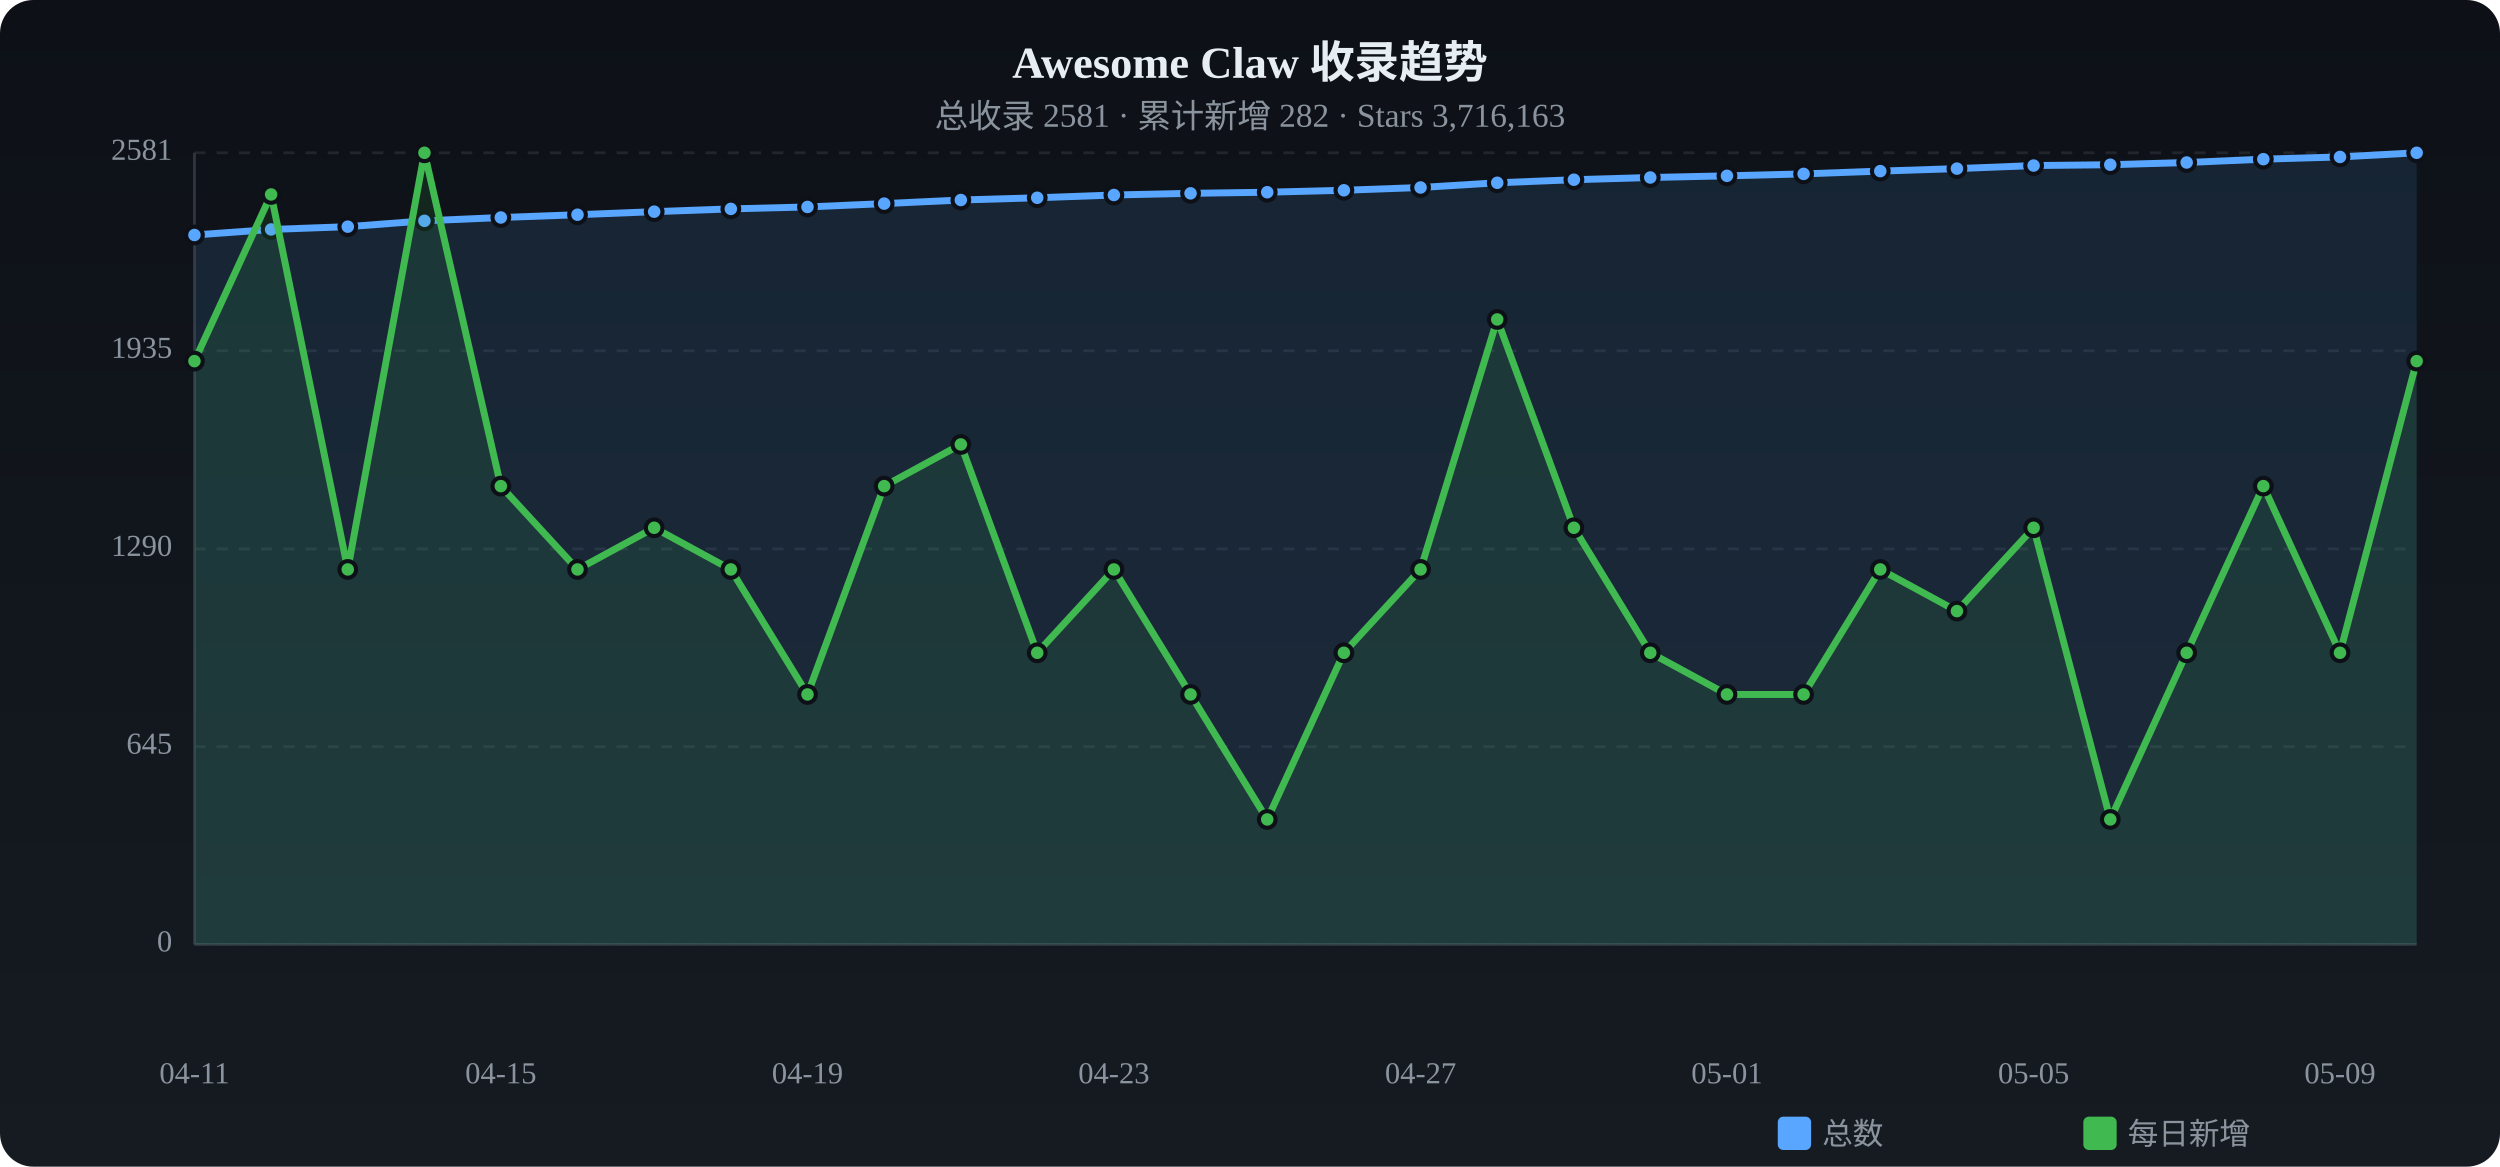
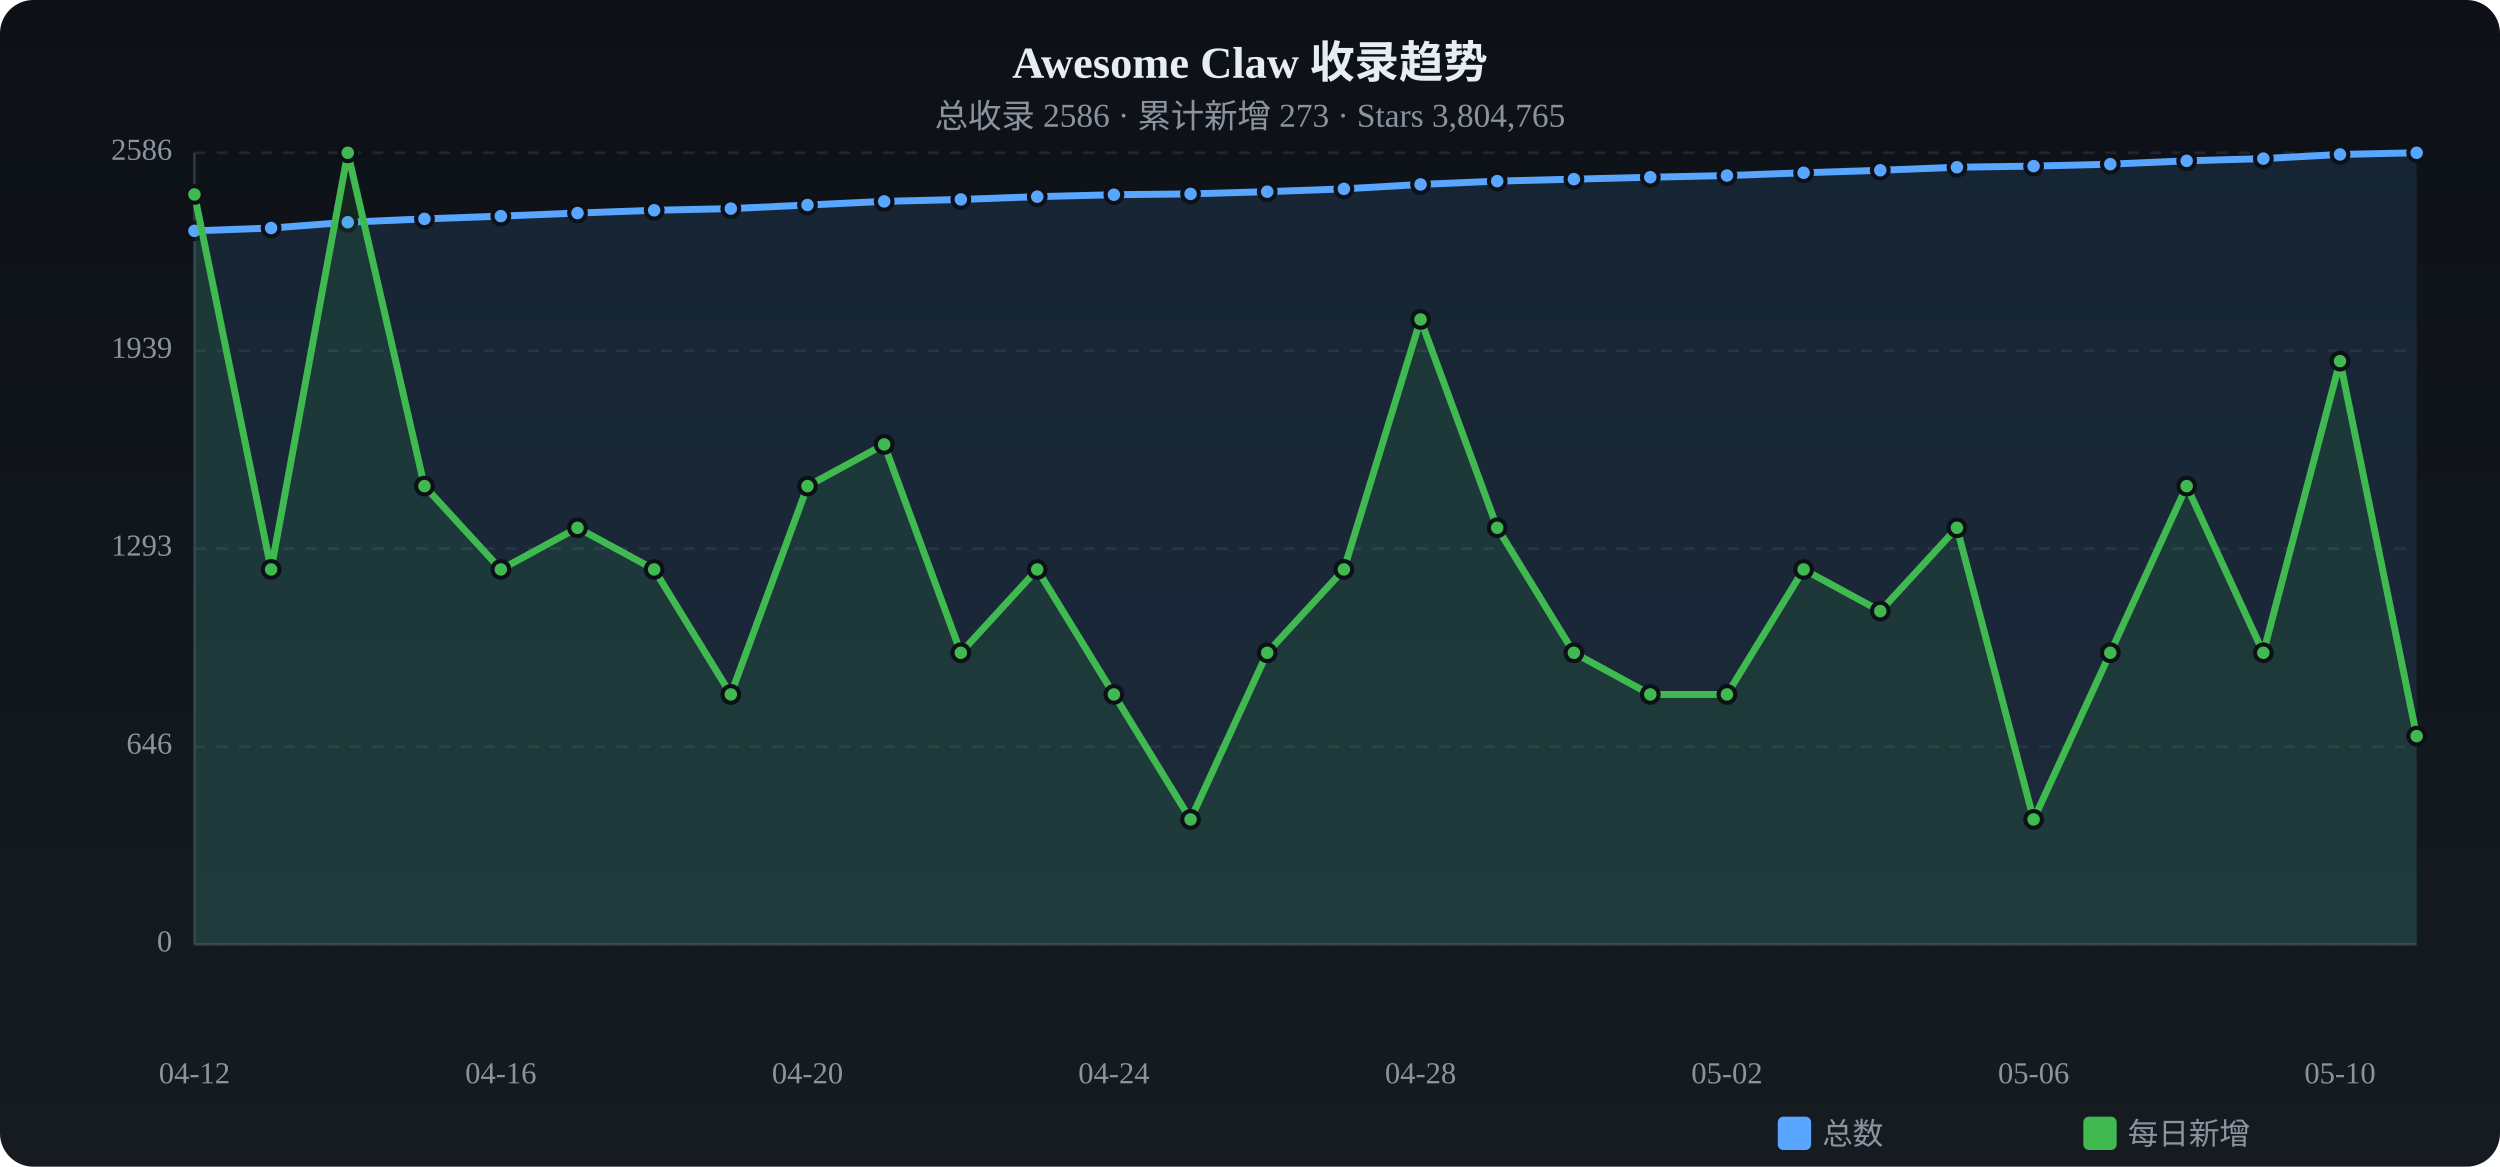
<svg xmlns="http://www.w3.org/2000/svg" viewBox="0 0 900 420" width="900" height="420">
  <defs>
    <linearGradient id="tbg" x1="0%" y1="0%" x2="0%" y2="100%">
      <stop offset="0%" stop-color="#0d1117" />
      <stop offset="100%" stop-color="#161b22" />
    </linearGradient>
  </defs>
  <rect width="900" height="420" rx="12" fill="url(#tbg)" />
  <text x="450.0" y="28" text-anchor="middle" fill="#e6edf3" font-size="16" font-weight="bold">Awesome Claw 收录趋势</text>
-   <text x="450.0" y="46" text-anchor="middle" fill="#8b949e" font-size="12">总收录 2581 · 累计新增 282 · Stars 3,716,163</text>
+   <text x="450.0" y="46" text-anchor="middle" fill="#8b949e" font-size="12">总收录 2586 · 累计新增 273 · Stars 3,804,765</text>
  <text x="62" y="340.0" text-anchor="end" fill="#8b949e" font-size="11" dominant-baseline="middle">0</text>
  <line x1="70" y1="340.0" x2="870" y2="340.0" stroke="#21262d" stroke-dasharray="4 4" />
-   <text x="62" y="268.8" text-anchor="end" fill="#8b949e" font-size="11" dominant-baseline="middle">645</text>
+   <text x="62" y="268.8" text-anchor="end" fill="#8b949e" font-size="11" dominant-baseline="middle">646</text>
  <line x1="70" y1="268.8" x2="870" y2="268.8" stroke="#21262d" stroke-dasharray="4 4" />
-   <text x="62" y="197.6" text-anchor="end" fill="#8b949e" font-size="11" dominant-baseline="middle">1290</text>
-   <line x1="70" y1="197.6" x2="870" y2="197.6" stroke="#21262d" stroke-dasharray="4 4" />
-   <text x="62" y="126.3" text-anchor="end" fill="#8b949e" font-size="11" dominant-baseline="middle">1935</text>
+   <text x="62" y="197.5" text-anchor="end" fill="#8b949e" font-size="11" dominant-baseline="middle">1293</text>
+   <line x1="70" y1="197.5" x2="870" y2="197.5" stroke="#21262d" stroke-dasharray="4 4" />
+   <text x="62" y="126.3" text-anchor="end" fill="#8b949e" font-size="11" dominant-baseline="middle">1939</text>
  <line x1="70" y1="126.3" x2="870" y2="126.3" stroke="#21262d" stroke-dasharray="4 4" />
-   <text x="62" y="55.0" text-anchor="end" fill="#8b949e" font-size="11" dominant-baseline="middle">2581</text>
+   <text x="62" y="55.0" text-anchor="end" fill="#8b949e" font-size="11" dominant-baseline="middle">2586</text>
  <line x1="70" y1="55.0" x2="870" y2="55.0" stroke="#21262d" stroke-dasharray="4 4" />
  <line x1="70" y1="55" x2="70" y2="340" stroke="#30363d" />
  <line x1="70" y1="340" x2="870" y2="340" stroke="#30363d" />
-   <path d="M70.0,84.6 L97.6,82.6 L125.2,81.6 L152.8,79.5 L180.3,78.3 L207.9,77.3 L235.5,76.2 L263.1,75.2 L290.7,74.5 L318.3,73.3 L345.9,72.0 L373.4,71.2 L401.0,70.2 L428.6,69.6 L456.2,69.2 L483.8,68.5 L511.4,67.5 L539.0,65.8 L566.6,64.7 L594.1,63.9 L621.7,63.3 L649.3,62.6 L676.9,61.6 L704.5,60.7 L732.1,59.6 L759.7,59.3 L787.2,58.5 L814.8,57.3 L842.4,56.5 L870.0,55.0 L870.0,340 L70.0,340 Z" fill="#58a6ff" opacity="0.12" />
-   <polyline points="70.0,84.6 97.6,82.6 125.2,81.6 152.8,79.5 180.3,78.3 207.9,77.3 235.5,76.2 263.1,75.2 290.7,74.5 318.3,73.3 345.9,72.0 373.4,71.2 401.0,70.2 428.6,69.6 456.2,69.2 483.8,68.5 511.4,67.5 539.0,65.8 566.6,64.7 594.1,63.9 621.7,63.3 649.3,62.6 676.9,61.6 704.5,60.7 732.1,59.6 759.7,59.3 787.2,58.5 814.8,57.3 842.4,56.5 870.0,55.0" fill="none" stroke="#58a6ff" stroke-width="2.5" stroke-linecap="round" stroke-linejoin="round" />
-   <circle cx="70.0" cy="84.6" r="3" fill="#58a6ff" stroke="#0d1117" stroke-width="1.5" />
-   <circle cx="97.6" cy="82.6" r="3" fill="#58a6ff" stroke="#0d1117" stroke-width="1.5" />
-   <circle cx="125.2" cy="81.6" r="3" fill="#58a6ff" stroke="#0d1117" stroke-width="1.5" />
-   <circle cx="152.8" cy="79.5" r="3" fill="#58a6ff" stroke="#0d1117" stroke-width="1.5" />
-   <circle cx="180.3" cy="78.3" r="3" fill="#58a6ff" stroke="#0d1117" stroke-width="1.5" />
-   <circle cx="207.9" cy="77.3" r="3" fill="#58a6ff" stroke="#0d1117" stroke-width="1.5" />
-   <circle cx="235.5" cy="76.2" r="3" fill="#58a6ff" stroke="#0d1117" stroke-width="1.5" />
-   <circle cx="263.1" cy="75.2" r="3" fill="#58a6ff" stroke="#0d1117" stroke-width="1.5" />
-   <circle cx="290.7" cy="74.5" r="3" fill="#58a6ff" stroke="#0d1117" stroke-width="1.5" />
-   <circle cx="318.3" cy="73.3" r="3" fill="#58a6ff" stroke="#0d1117" stroke-width="1.5" />
-   <circle cx="345.9" cy="72.0" r="3" fill="#58a6ff" stroke="#0d1117" stroke-width="1.5" />
-   <circle cx="373.4" cy="71.2" r="3" fill="#58a6ff" stroke="#0d1117" stroke-width="1.5" />
-   <circle cx="401.0" cy="70.2" r="3" fill="#58a6ff" stroke="#0d1117" stroke-width="1.5" />
-   <circle cx="428.6" cy="69.6" r="3" fill="#58a6ff" stroke="#0d1117" stroke-width="1.5" />
-   <circle cx="456.2" cy="69.2" r="3" fill="#58a6ff" stroke="#0d1117" stroke-width="1.5" />
-   <circle cx="483.8" cy="68.5" r="3" fill="#58a6ff" stroke="#0d1117" stroke-width="1.5" />
-   <circle cx="511.4" cy="67.5" r="3" fill="#58a6ff" stroke="#0d1117" stroke-width="1.5" />
-   <circle cx="539.0" cy="65.8" r="3" fill="#58a6ff" stroke="#0d1117" stroke-width="1.5" />
-   <circle cx="566.6" cy="64.7" r="3" fill="#58a6ff" stroke="#0d1117" stroke-width="1.5" />
-   <circle cx="594.1" cy="63.9" r="3" fill="#58a6ff" stroke="#0d1117" stroke-width="1.5" />
-   <circle cx="621.7" cy="63.3" r="3" fill="#58a6ff" stroke="#0d1117" stroke-width="1.5" />
-   <circle cx="649.3" cy="62.6" r="3" fill="#58a6ff" stroke="#0d1117" stroke-width="1.5" />
-   <circle cx="676.9" cy="61.6" r="3" fill="#58a6ff" stroke="#0d1117" stroke-width="1.5" />
-   <circle cx="704.5" cy="60.7" r="3" fill="#58a6ff" stroke="#0d1117" stroke-width="1.5" />
-   <circle cx="732.1" cy="59.6" r="3" fill="#58a6ff" stroke="#0d1117" stroke-width="1.5" />
-   <circle cx="759.7" cy="59.3" r="3" fill="#58a6ff" stroke="#0d1117" stroke-width="1.5" />
-   <circle cx="787.2" cy="58.5" r="3" fill="#58a6ff" stroke="#0d1117" stroke-width="1.5" />
-   <circle cx="814.8" cy="57.3" r="3" fill="#58a6ff" stroke="#0d1117" stroke-width="1.5" />
-   <circle cx="842.4" cy="56.5" r="3" fill="#58a6ff" stroke="#0d1117" stroke-width="1.5" />
+   <path d="M70.0,83.1 L97.6,82.1 L125.2,80.0 L152.8,78.8 L180.3,77.8 L207.9,76.7 L235.5,75.7 L263.1,75.1 L290.7,73.8 L318.3,72.5 L345.9,71.8 L373.4,70.8 L401.0,70.1 L428.6,69.8 L456.2,69.0 L483.8,68.0 L511.4,66.4 L539.0,65.2 L566.6,64.5 L594.1,63.8 L621.7,63.2 L649.3,62.2 L676.9,61.3 L704.5,60.2 L732.1,59.8 L759.7,59.1 L787.2,57.9 L814.8,57.1 L842.4,55.6 L870.0,55.0 L870.0,340 L70.0,340 Z" fill="#58a6ff" opacity="0.12" />
+   <polyline points="70.0,83.1 97.6,82.1 125.2,80.0 152.8,78.8 180.3,77.8 207.9,76.7 235.5,75.7 263.1,75.1 290.7,73.8 318.3,72.5 345.9,71.8 373.4,70.8 401.0,70.1 428.6,69.8 456.2,69.0 483.8,68.0 511.4,66.4 539.0,65.2 566.6,64.5 594.1,63.8 621.7,63.2 649.3,62.2 676.9,61.3 704.5,60.2 732.1,59.8 759.7,59.1 787.2,57.9 814.8,57.1 842.4,55.6 870.0,55.0" fill="none" stroke="#58a6ff" stroke-width="2.5" stroke-linecap="round" stroke-linejoin="round" />
+   <circle cx="70.0" cy="83.1" r="3" fill="#58a6ff" stroke="#0d1117" stroke-width="1.5" />
+   <circle cx="97.6" cy="82.1" r="3" fill="#58a6ff" stroke="#0d1117" stroke-width="1.5" />
+   <circle cx="125.2" cy="80.0" r="3" fill="#58a6ff" stroke="#0d1117" stroke-width="1.5" />
+   <circle cx="152.8" cy="78.8" r="3" fill="#58a6ff" stroke="#0d1117" stroke-width="1.5" />
+   <circle cx="180.3" cy="77.8" r="3" fill="#58a6ff" stroke="#0d1117" stroke-width="1.5" />
+   <circle cx="207.9" cy="76.7" r="3" fill="#58a6ff" stroke="#0d1117" stroke-width="1.5" />
+   <circle cx="235.5" cy="75.7" r="3" fill="#58a6ff" stroke="#0d1117" stroke-width="1.5" />
+   <circle cx="263.1" cy="75.1" r="3" fill="#58a6ff" stroke="#0d1117" stroke-width="1.5" />
+   <circle cx="290.7" cy="73.8" r="3" fill="#58a6ff" stroke="#0d1117" stroke-width="1.5" />
+   <circle cx="318.3" cy="72.5" r="3" fill="#58a6ff" stroke="#0d1117" stroke-width="1.5" />
+   <circle cx="345.9" cy="71.8" r="3" fill="#58a6ff" stroke="#0d1117" stroke-width="1.5" />
+   <circle cx="373.4" cy="70.8" r="3" fill="#58a6ff" stroke="#0d1117" stroke-width="1.5" />
+   <circle cx="401.0" cy="70.1" r="3" fill="#58a6ff" stroke="#0d1117" stroke-width="1.5" />
+   <circle cx="428.6" cy="69.8" r="3" fill="#58a6ff" stroke="#0d1117" stroke-width="1.5" />
+   <circle cx="456.2" cy="69.0" r="3" fill="#58a6ff" stroke="#0d1117" stroke-width="1.5" />
+   <circle cx="483.8" cy="68.0" r="3" fill="#58a6ff" stroke="#0d1117" stroke-width="1.5" />
+   <circle cx="511.4" cy="66.4" r="3" fill="#58a6ff" stroke="#0d1117" stroke-width="1.5" />
+   <circle cx="539.0" cy="65.2" r="3" fill="#58a6ff" stroke="#0d1117" stroke-width="1.5" />
+   <circle cx="566.6" cy="64.5" r="3" fill="#58a6ff" stroke="#0d1117" stroke-width="1.5" />
+   <circle cx="594.1" cy="63.8" r="3" fill="#58a6ff" stroke="#0d1117" stroke-width="1.5" />
+   <circle cx="621.7" cy="63.2" r="3" fill="#58a6ff" stroke="#0d1117" stroke-width="1.5" />
+   <circle cx="649.3" cy="62.2" r="3" fill="#58a6ff" stroke="#0d1117" stroke-width="1.5" />
+   <circle cx="676.9" cy="61.3" r="3" fill="#58a6ff" stroke="#0d1117" stroke-width="1.5" />
+   <circle cx="704.5" cy="60.2" r="3" fill="#58a6ff" stroke="#0d1117" stroke-width="1.5" />
+   <circle cx="732.1" cy="59.8" r="3" fill="#58a6ff" stroke="#0d1117" stroke-width="1.5" />
+   <circle cx="759.7" cy="59.1" r="3" fill="#58a6ff" stroke="#0d1117" stroke-width="1.5" />
+   <circle cx="787.2" cy="57.9" r="3" fill="#58a6ff" stroke="#0d1117" stroke-width="1.5" />
+   <circle cx="814.8" cy="57.1" r="3" fill="#58a6ff" stroke="#0d1117" stroke-width="1.5" />
+   <circle cx="842.4" cy="55.6" r="3" fill="#58a6ff" stroke="#0d1117" stroke-width="1.5" />
  <circle cx="870.0" cy="55.0" r="3" fill="#58a6ff" stroke="#0d1117" stroke-width="1.5" />
-   <path d="M70.0,130.0 L97.6,70.0 L125.2,205.0 L152.8,55.0 L180.3,175.0 L207.9,205.0 L235.5,190.0 L263.1,205.0 L290.7,250.0 L318.3,175.0 L345.9,160.0 L373.4,235.0 L401.0,205.0 L428.6,250.0 L456.2,295.0 L483.8,235.0 L511.4,205.0 L539.0,115.0 L566.6,190.0 L594.1,235.0 L621.7,250.0 L649.3,250.0 L676.9,205.0 L704.5,220.0 L732.1,190.0 L759.7,295.0 L787.2,235.0 L814.8,175.0 L842.4,235.0 L870.0,130.0 L870.0,340 L70.0,340 Z" fill="#3fb950" opacity="0.12" />
-   <polyline points="70.0,130.0 97.6,70.0 125.2,205.0 152.8,55.0 180.3,175.0 207.9,205.0 235.5,190.0 263.1,205.0 290.7,250.0 318.3,175.0 345.9,160.0 373.4,235.0 401.0,205.0 428.6,250.0 456.2,295.0 483.8,235.0 511.4,205.0 539.0,115.0 566.6,190.0 594.1,235.0 621.7,250.0 649.3,250.0 676.9,205.0 704.5,220.0 732.1,190.0 759.7,295.0 787.2,235.0 814.8,175.0 842.4,235.0 870.0,130.0" fill="none" stroke="#3fb950" stroke-width="2.5" stroke-linecap="round" stroke-linejoin="round" />
-   <circle cx="70.0" cy="130.0" r="3" fill="#3fb950" stroke="#0d1117" stroke-width="1.5" />
-   <circle cx="97.6" cy="70.0" r="3" fill="#3fb950" stroke="#0d1117" stroke-width="1.5" />
-   <circle cx="125.2" cy="205.0" r="3" fill="#3fb950" stroke="#0d1117" stroke-width="1.5" />
-   <circle cx="152.8" cy="55.0" r="3" fill="#3fb950" stroke="#0d1117" stroke-width="1.5" />
-   <circle cx="180.3" cy="175.0" r="3" fill="#3fb950" stroke="#0d1117" stroke-width="1.5" />
-   <circle cx="207.9" cy="205.0" r="3" fill="#3fb950" stroke="#0d1117" stroke-width="1.5" />
-   <circle cx="235.5" cy="190.0" r="3" fill="#3fb950" stroke="#0d1117" stroke-width="1.5" />
-   <circle cx="263.1" cy="205.0" r="3" fill="#3fb950" stroke="#0d1117" stroke-width="1.5" />
-   <circle cx="290.7" cy="250.0" r="3" fill="#3fb950" stroke="#0d1117" stroke-width="1.5" />
-   <circle cx="318.3" cy="175.0" r="3" fill="#3fb950" stroke="#0d1117" stroke-width="1.5" />
-   <circle cx="345.9" cy="160.0" r="3" fill="#3fb950" stroke="#0d1117" stroke-width="1.5" />
-   <circle cx="373.4" cy="235.0" r="3" fill="#3fb950" stroke="#0d1117" stroke-width="1.5" />
-   <circle cx="401.0" cy="205.0" r="3" fill="#3fb950" stroke="#0d1117" stroke-width="1.5" />
-   <circle cx="428.6" cy="250.0" r="3" fill="#3fb950" stroke="#0d1117" stroke-width="1.5" />
-   <circle cx="456.2" cy="295.0" r="3" fill="#3fb950" stroke="#0d1117" stroke-width="1.5" />
-   <circle cx="483.8" cy="235.0" r="3" fill="#3fb950" stroke="#0d1117" stroke-width="1.5" />
-   <circle cx="511.4" cy="205.0" r="3" fill="#3fb950" stroke="#0d1117" stroke-width="1.5" />
-   <circle cx="539.0" cy="115.0" r="3" fill="#3fb950" stroke="#0d1117" stroke-width="1.5" />
-   <circle cx="566.6" cy="190.0" r="3" fill="#3fb950" stroke="#0d1117" stroke-width="1.5" />
-   <circle cx="594.1" cy="235.0" r="3" fill="#3fb950" stroke="#0d1117" stroke-width="1.5" />
+   <path d="M70.0,70.0 L97.6,205.0 L125.2,55.0 L152.8,175.0 L180.3,205.0 L207.9,190.0 L235.5,205.0 L263.1,250.0 L290.7,175.0 L318.3,160.0 L345.9,235.0 L373.4,205.0 L401.0,250.0 L428.6,295.0 L456.2,235.0 L483.8,205.0 L511.4,115.0 L539.0,190.0 L566.6,235.0 L594.1,250.0 L621.7,250.0 L649.3,205.0 L676.9,220.0 L704.5,190.0 L732.1,295.0 L759.7,235.0 L787.2,175.0 L814.8,235.0 L842.4,130.0 L870.0,265.0 L870.0,340 L70.0,340 Z" fill="#3fb950" opacity="0.12" />
+   <polyline points="70.0,70.0 97.6,205.0 125.2,55.0 152.8,175.0 180.3,205.0 207.9,190.0 235.5,205.0 263.1,250.0 290.7,175.0 318.3,160.0 345.9,235.0 373.4,205.0 401.0,250.0 428.6,295.0 456.2,235.0 483.8,205.0 511.4,115.0 539.0,190.0 566.6,235.0 594.1,250.0 621.7,250.0 649.3,205.0 676.9,220.0 704.5,190.0 732.1,295.0 759.7,235.0 787.2,175.0 814.8,235.0 842.4,130.0 870.0,265.0" fill="none" stroke="#3fb950" stroke-width="2.5" stroke-linecap="round" stroke-linejoin="round" />
+   <circle cx="70.0" cy="70.0" r="3" fill="#3fb950" stroke="#0d1117" stroke-width="1.5" />
+   <circle cx="97.6" cy="205.0" r="3" fill="#3fb950" stroke="#0d1117" stroke-width="1.5" />
+   <circle cx="125.2" cy="55.0" r="3" fill="#3fb950" stroke="#0d1117" stroke-width="1.5" />
+   <circle cx="152.8" cy="175.0" r="3" fill="#3fb950" stroke="#0d1117" stroke-width="1.5" />
+   <circle cx="180.3" cy="205.0" r="3" fill="#3fb950" stroke="#0d1117" stroke-width="1.5" />
+   <circle cx="207.9" cy="190.0" r="3" fill="#3fb950" stroke="#0d1117" stroke-width="1.5" />
+   <circle cx="235.5" cy="205.0" r="3" fill="#3fb950" stroke="#0d1117" stroke-width="1.5" />
+   <circle cx="263.1" cy="250.0" r="3" fill="#3fb950" stroke="#0d1117" stroke-width="1.5" />
+   <circle cx="290.7" cy="175.0" r="3" fill="#3fb950" stroke="#0d1117" stroke-width="1.5" />
+   <circle cx="318.3" cy="160.0" r="3" fill="#3fb950" stroke="#0d1117" stroke-width="1.5" />
+   <circle cx="345.9" cy="235.0" r="3" fill="#3fb950" stroke="#0d1117" stroke-width="1.5" />
+   <circle cx="373.4" cy="205.0" r="3" fill="#3fb950" stroke="#0d1117" stroke-width="1.5" />
+   <circle cx="401.0" cy="250.0" r="3" fill="#3fb950" stroke="#0d1117" stroke-width="1.5" />
+   <circle cx="428.6" cy="295.0" r="3" fill="#3fb950" stroke="#0d1117" stroke-width="1.5" />
+   <circle cx="456.2" cy="235.0" r="3" fill="#3fb950" stroke="#0d1117" stroke-width="1.5" />
+   <circle cx="483.8" cy="205.0" r="3" fill="#3fb950" stroke="#0d1117" stroke-width="1.5" />
+   <circle cx="511.4" cy="115.0" r="3" fill="#3fb950" stroke="#0d1117" stroke-width="1.5" />
+   <circle cx="539.0" cy="190.0" r="3" fill="#3fb950" stroke="#0d1117" stroke-width="1.5" />
+   <circle cx="566.6" cy="235.0" r="3" fill="#3fb950" stroke="#0d1117" stroke-width="1.5" />
+   <circle cx="594.1" cy="250.0" r="3" fill="#3fb950" stroke="#0d1117" stroke-width="1.5" />
  <circle cx="621.7" cy="250.0" r="3" fill="#3fb950" stroke="#0d1117" stroke-width="1.5" />
-   <circle cx="649.3" cy="250.0" r="3" fill="#3fb950" stroke="#0d1117" stroke-width="1.5" />
-   <circle cx="676.9" cy="205.0" r="3" fill="#3fb950" stroke="#0d1117" stroke-width="1.5" />
-   <circle cx="704.5" cy="220.0" r="3" fill="#3fb950" stroke="#0d1117" stroke-width="1.5" />
-   <circle cx="732.1" cy="190.0" r="3" fill="#3fb950" stroke="#0d1117" stroke-width="1.5" />
-   <circle cx="759.7" cy="295.0" r="3" fill="#3fb950" stroke="#0d1117" stroke-width="1.5" />
-   <circle cx="787.2" cy="235.0" r="3" fill="#3fb950" stroke="#0d1117" stroke-width="1.5" />
-   <circle cx="814.8" cy="175.0" r="3" fill="#3fb950" stroke="#0d1117" stroke-width="1.5" />
-   <circle cx="842.4" cy="235.0" r="3" fill="#3fb950" stroke="#0d1117" stroke-width="1.5" />
-   <circle cx="870.0" cy="130.0" r="3" fill="#3fb950" stroke="#0d1117" stroke-width="1.5" />
-   <text x="70.0" y="390" text-anchor="middle" fill="#8b949e" font-size="11">04-11</text>
-   <text x="180.3" y="390" text-anchor="middle" fill="#8b949e" font-size="11">04-15</text>
-   <text x="290.7" y="390" text-anchor="middle" fill="#8b949e" font-size="11">04-19</text>
-   <text x="401.0" y="390" text-anchor="middle" fill="#8b949e" font-size="11">04-23</text>
-   <text x="511.4" y="390" text-anchor="middle" fill="#8b949e" font-size="11">04-27</text>
-   <text x="621.7" y="390" text-anchor="middle" fill="#8b949e" font-size="11">05-01</text>
-   <text x="732.1" y="390" text-anchor="middle" fill="#8b949e" font-size="11">05-05</text>
-   <text x="842.4" y="390" text-anchor="middle" fill="#8b949e" font-size="11">05-09</text>
+   <circle cx="649.3" cy="205.0" r="3" fill="#3fb950" stroke="#0d1117" stroke-width="1.5" />
+   <circle cx="676.9" cy="220.0" r="3" fill="#3fb950" stroke="#0d1117" stroke-width="1.5" />
+   <circle cx="704.5" cy="190.0" r="3" fill="#3fb950" stroke="#0d1117" stroke-width="1.5" />
+   <circle cx="732.1" cy="295.0" r="3" fill="#3fb950" stroke="#0d1117" stroke-width="1.5" />
+   <circle cx="759.7" cy="235.0" r="3" fill="#3fb950" stroke="#0d1117" stroke-width="1.5" />
+   <circle cx="787.2" cy="175.0" r="3" fill="#3fb950" stroke="#0d1117" stroke-width="1.5" />
+   <circle cx="814.8" cy="235.0" r="3" fill="#3fb950" stroke="#0d1117" stroke-width="1.5" />
+   <circle cx="842.4" cy="130.0" r="3" fill="#3fb950" stroke="#0d1117" stroke-width="1.5" />
+   <circle cx="870.0" cy="265.0" r="3" fill="#3fb950" stroke="#0d1117" stroke-width="1.5" />
+   <text x="70.0" y="390" text-anchor="middle" fill="#8b949e" font-size="11">04-12</text>
+   <text x="180.3" y="390" text-anchor="middle" fill="#8b949e" font-size="11">04-16</text>
+   <text x="290.7" y="390" text-anchor="middle" fill="#8b949e" font-size="11">04-20</text>
+   <text x="401.0" y="390" text-anchor="middle" fill="#8b949e" font-size="11">04-24</text>
+   <text x="511.4" y="390" text-anchor="middle" fill="#8b949e" font-size="11">04-28</text>
+   <text x="621.7" y="390" text-anchor="middle" fill="#8b949e" font-size="11">05-02</text>
+   <text x="732.1" y="390" text-anchor="middle" fill="#8b949e" font-size="11">05-06</text>
+   <text x="842.4" y="390" text-anchor="middle" fill="#8b949e" font-size="11">05-10</text>
  <rect x="640" y="402" width="12" height="12" rx="2" fill="#58a6ff" />
  <text x="656" y="412" fill="#8b949e" font-size="11">总数</text>
  <rect x="750" y="402" width="12" height="12" rx="2" fill="#3fb950" />
  <text x="766" y="412" fill="#8b949e" font-size="11">每日新增</text>
</svg>
